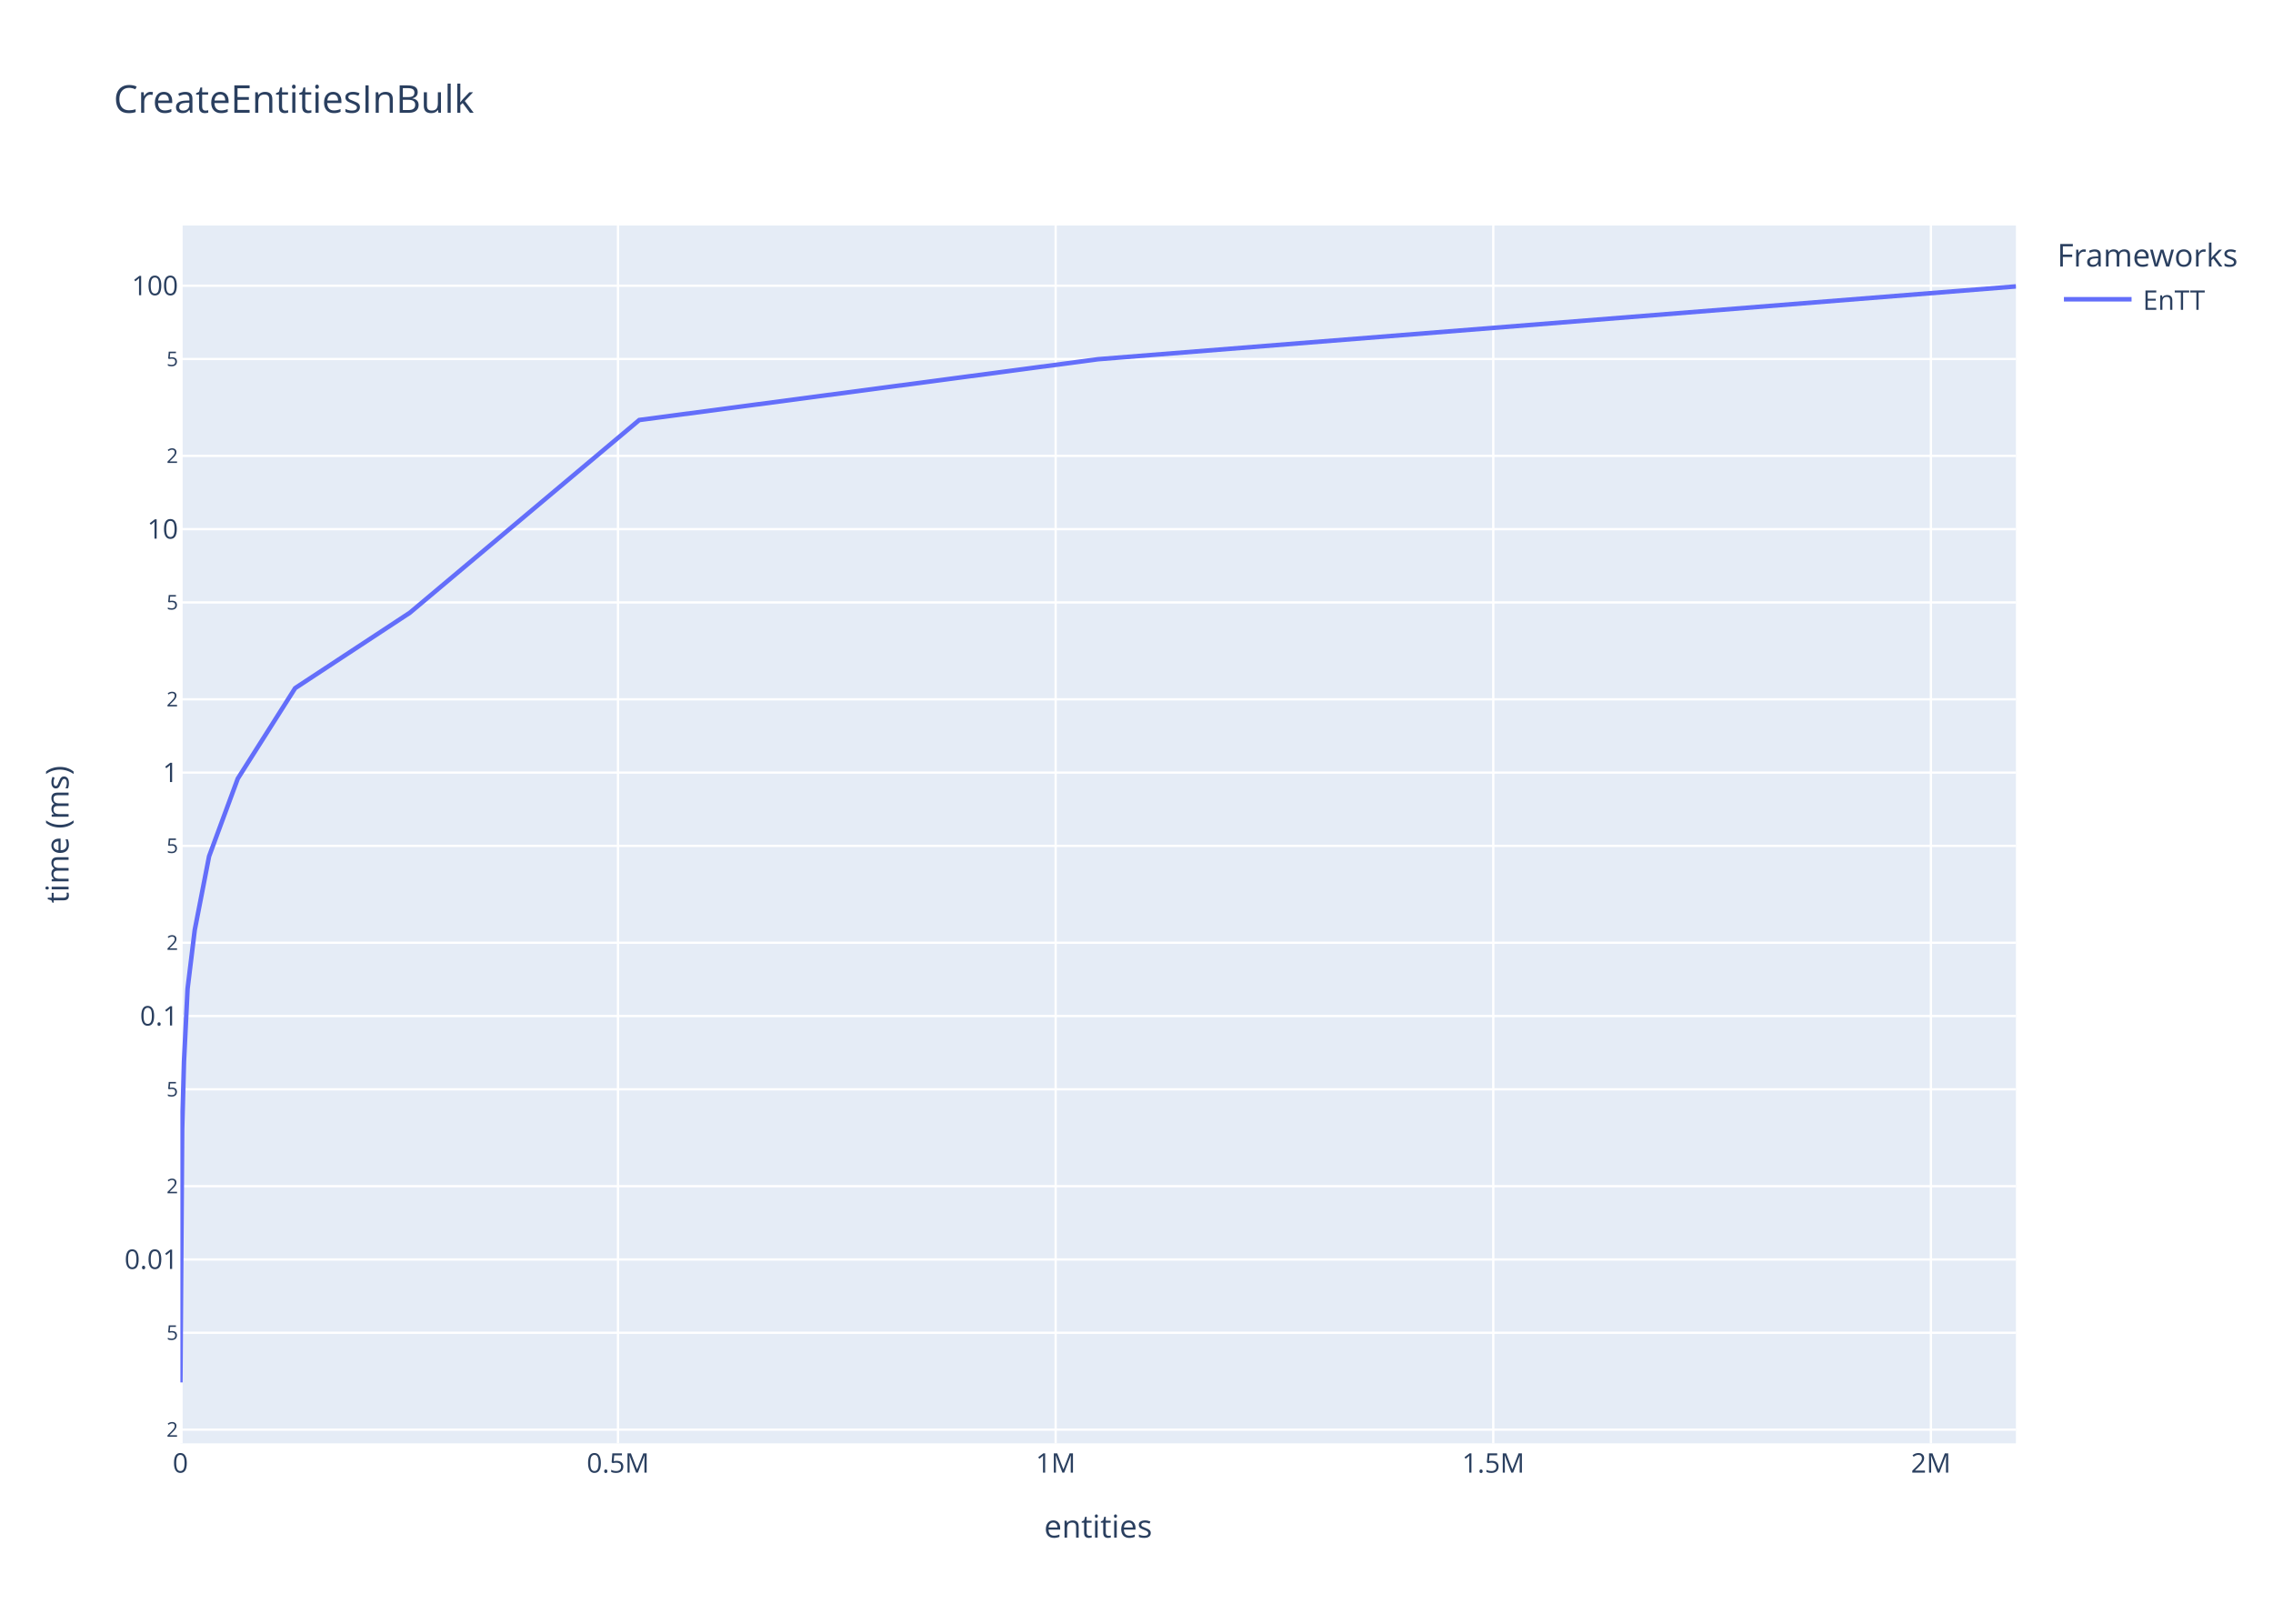
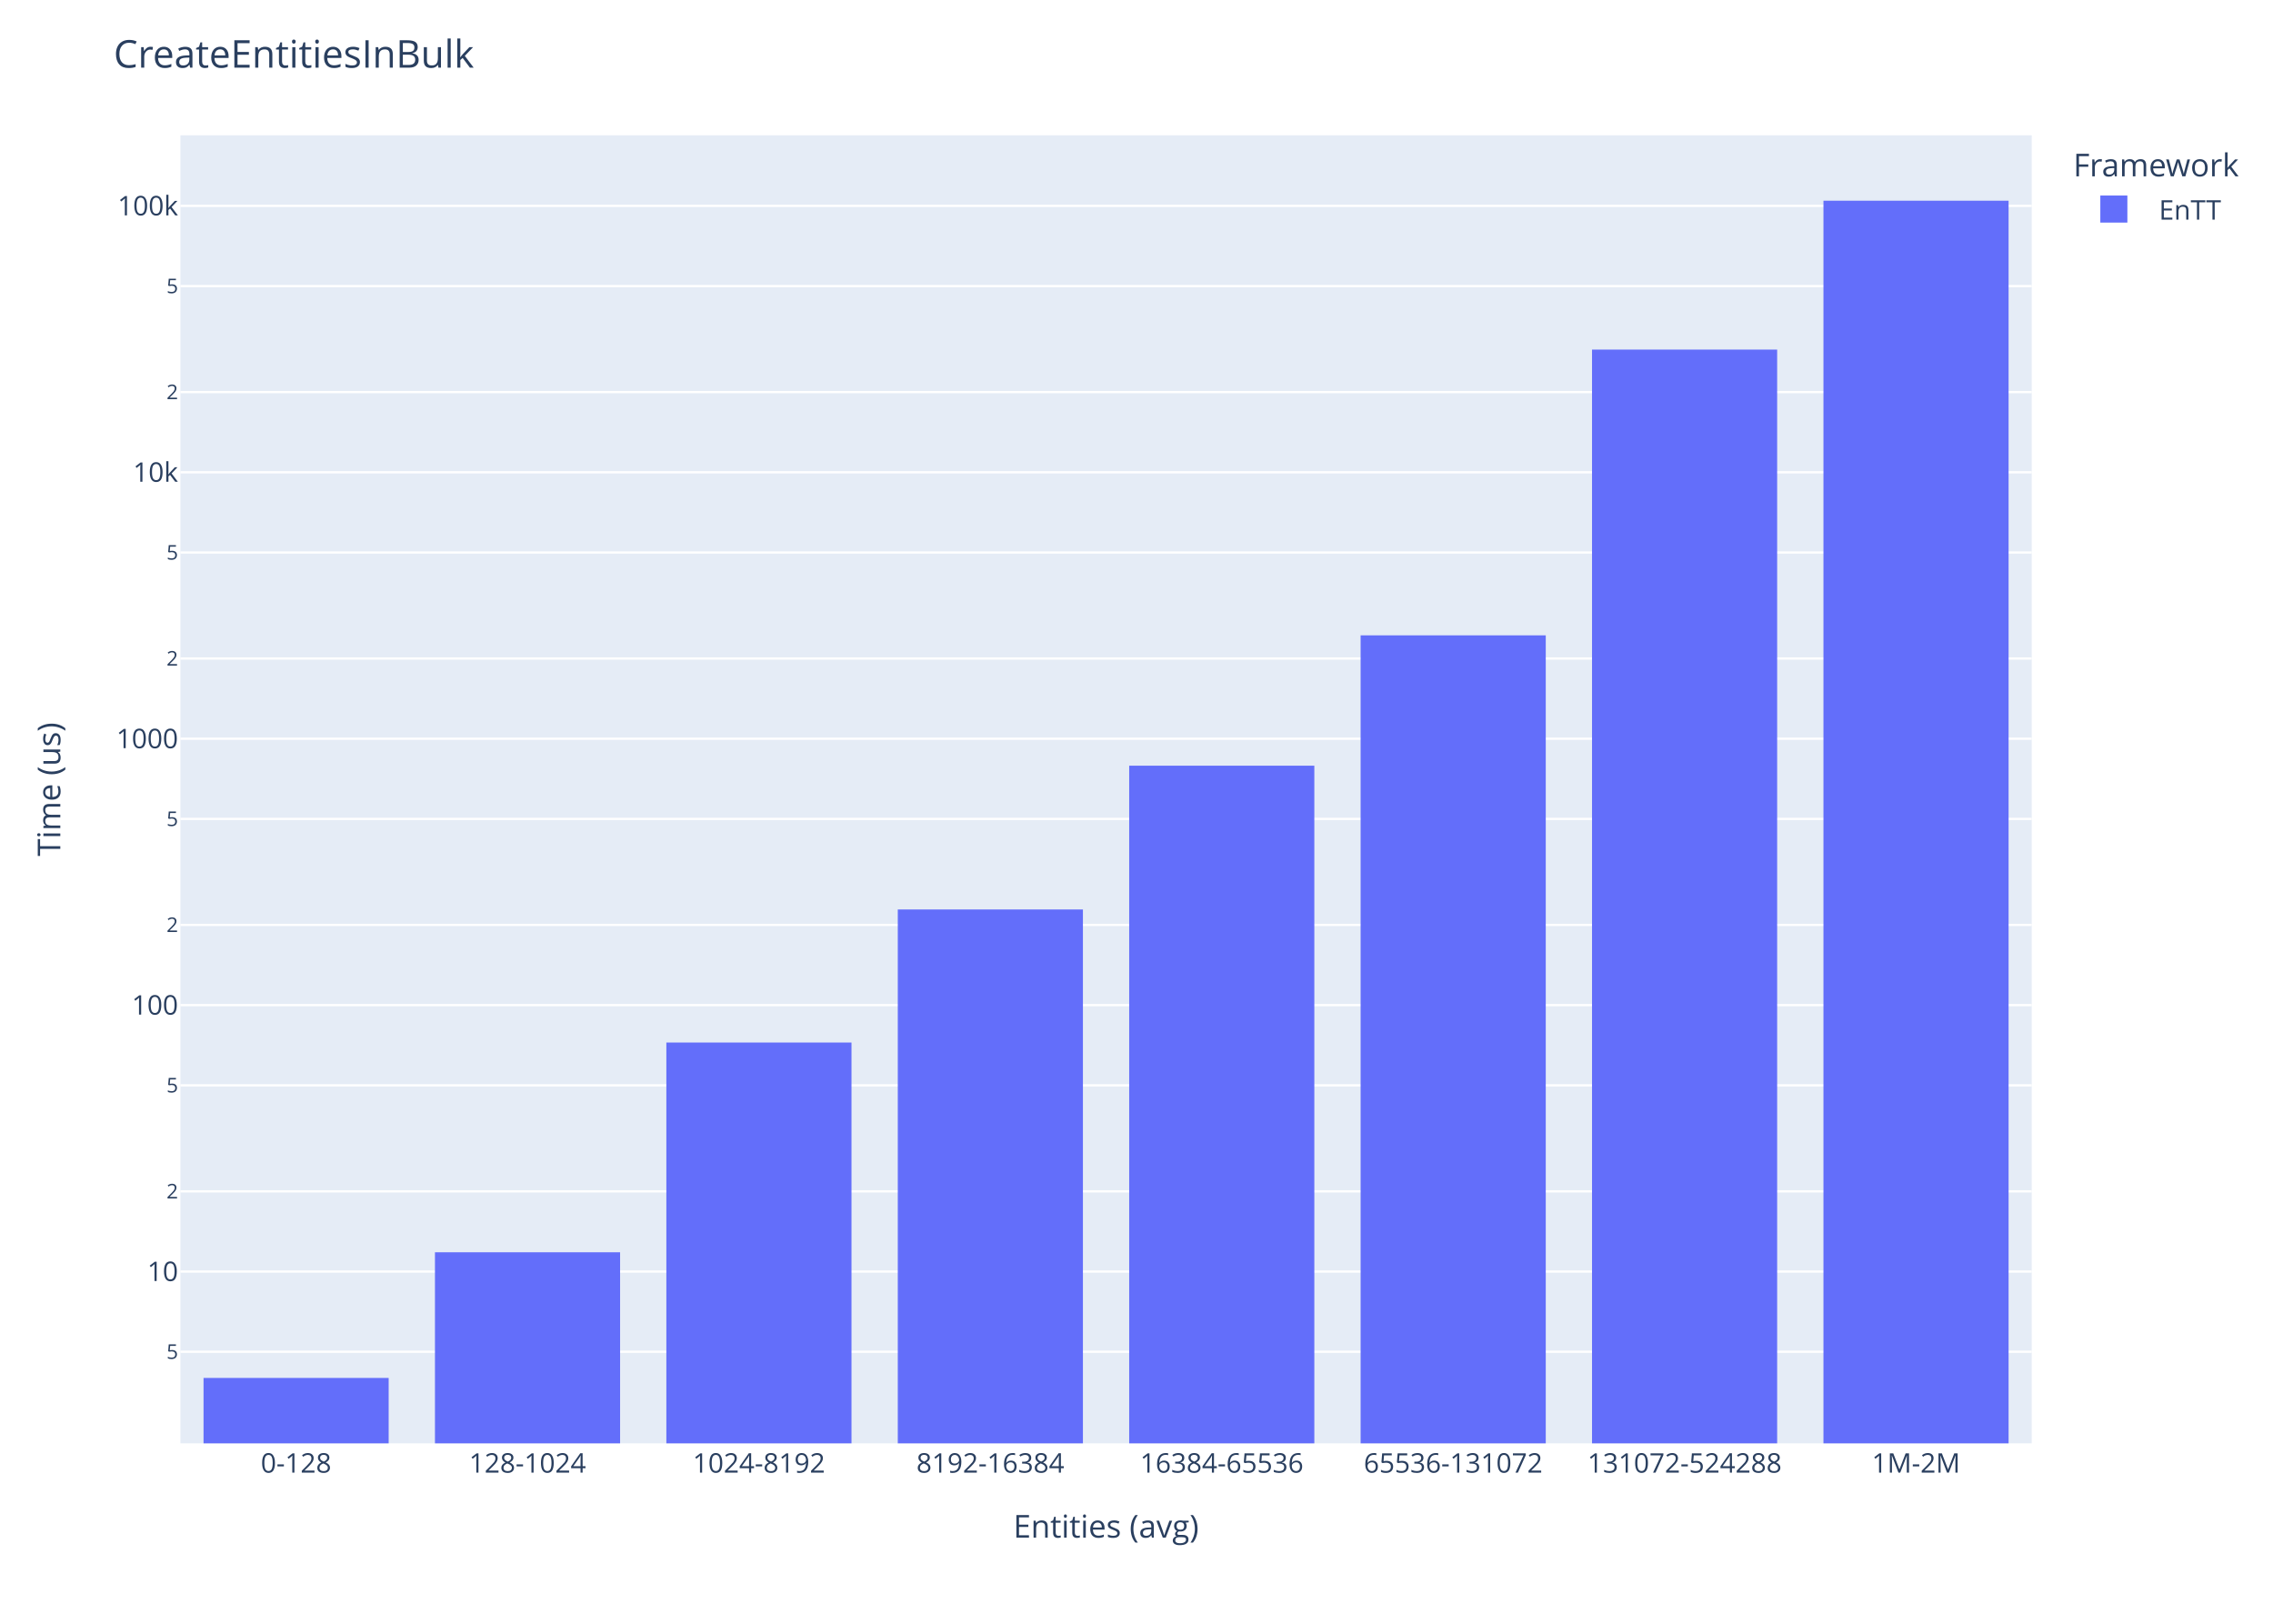
<svg xmlns="http://www.w3.org/2000/svg" class="main-svg" width="1008" height="720" style="" viewBox="0 0 1008 720">
  <rect x="0" y="0" width="1008" height="720" style="fill: rgb(255, 255, 255); fill-opacity: 1;" />
-   <defs id="defs-64db71">
+   <defs id="defs-d5a64e">
    <g class="clips">
-       <clipPath id="clip64db71xyplot" class="plotclip">
-         <rect width="814" height="540" />
-       </clipPath>
-       <clipPath class="axesclip" id="clip64db71x">
-         <rect x="80" y="0" width="814" height="720" />
-       </clipPath>
-       <clipPath class="axesclip" id="clip64db71y">
-         <rect x="0" y="100" width="1008" height="540" />
-       </clipPath>
-       <clipPath class="axesclip" id="clip64db71xy">
-         <rect x="80" y="100" width="814" height="540" />
+       <clipPath id="clipd5a64exyplot" class="plotclip">
+         <rect width="821" height="580" />
+       </clipPath>
+       <clipPath class="axesclip" id="clipd5a64ex">
+         <rect x="80" y="0" width="821" height="720" />
+       </clipPath>
+       <clipPath class="axesclip" id="clipd5a64ey">
+         <rect x="0" y="60" width="1008" height="580" />
+       </clipPath>
+       <clipPath class="axesclip" id="clipd5a64exy">
+         <rect x="80" y="60" width="821" height="580" />
      </clipPath>
    </g>
    <g class="gradients" />
    <g class="patterns" />
  </defs>
  <g class="bglayer">
-     <rect class="bg" x="80" y="100" width="814" height="540" style="fill: rgb(229, 236, 246); fill-opacity: 1; stroke-width: 0;" />
+     <rect class="bg" x="80" y="60" width="821" height="580" style="fill: rgb(229, 236, 246); fill-opacity: 1; stroke-width: 0;" />
  </g>
  <g class="layer-below">
    <g class="imagelayer" />
    <g class="shapelayer" />
  </g>
  <g class="cartesianlayer">
    <g class="subplot xy">
      <g class="layer-subplot">
        <g class="shapelayer" />
        <g class="imagelayer" />
      </g>
      <g class="minor-gridlayer">
        <g class="x" />
        <g class="y" />
      </g>
      <g class="gridlayer">
-         <g class="x">
-           <path class="xgrid crisp" transform="translate(274.07,0)" d="M0,100v540" style="stroke: rgb(255, 255, 255); stroke-opacity: 1; stroke-width: 1px;" />
-           <path class="xgrid crisp" transform="translate(468.15,0)" d="M0,100v540" style="stroke: rgb(255, 255, 255); stroke-opacity: 1; stroke-width: 1px;" />
-           <path class="xgrid crisp" transform="translate(662.22,0)" d="M0,100v540" style="stroke: rgb(255, 255, 255); stroke-opacity: 1; stroke-width: 1px;" />
-           <path class="xgrid crisp" transform="translate(856.29,0)" d="M0,100v540" style="stroke: rgb(255, 255, 255); stroke-opacity: 1; stroke-width: 1px;" />
-         </g>
+         <g class="x" />
        <g class="y">
-           <path class="ygrid crisp" transform="translate(0,633.92)" d="M80,0h814" style="stroke: rgb(255, 255, 255); stroke-opacity: 1; stroke-width: 1px;" />
-           <path class="ygrid crisp" transform="translate(0,590.97)" d="M80,0h814" style="stroke: rgb(255, 255, 255); stroke-opacity: 1; stroke-width: 1px;" />
-           <path class="ygrid crisp" transform="translate(0,558.47)" d="M80,0h814" style="stroke: rgb(255, 255, 255); stroke-opacity: 1; stroke-width: 1px;" />
-           <path class="ygrid crisp" transform="translate(0,525.98)" d="M80,0h814" style="stroke: rgb(255, 255, 255); stroke-opacity: 1; stroke-width: 1px;" />
-           <path class="ygrid crisp" transform="translate(0,483.02)" d="M80,0h814" style="stroke: rgb(255, 255, 255); stroke-opacity: 1; stroke-width: 1px;" />
-           <path class="ygrid crisp" transform="translate(0,450.53)" d="M80,0h814" style="stroke: rgb(255, 255, 255); stroke-opacity: 1; stroke-width: 1px;" />
-           <path class="ygrid crisp" transform="translate(0,418.03)" d="M80,0h814" style="stroke: rgb(255, 255, 255); stroke-opacity: 1; stroke-width: 1px;" />
-           <path class="ygrid crisp" transform="translate(0,375.08)" d="M80,0h814" style="stroke: rgb(255, 255, 255); stroke-opacity: 1; stroke-width: 1px;" />
-           <path class="ygrid crisp" transform="translate(0,342.58)" d="M80,0h814" style="stroke: rgb(255, 255, 255); stroke-opacity: 1; stroke-width: 1px;" />
-           <path class="ygrid crisp" transform="translate(0,310.09)" d="M80,0h814" style="stroke: rgb(255, 255, 255); stroke-opacity: 1; stroke-width: 1px;" />
-           <path class="ygrid crisp" transform="translate(0,267.13)" d="M80,0h814" style="stroke: rgb(255, 255, 255); stroke-opacity: 1; stroke-width: 1px;" />
-           <path class="ygrid crisp" transform="translate(0,234.64)" d="M80,0h814" style="stroke: rgb(255, 255, 255); stroke-opacity: 1; stroke-width: 1px;" />
-           <path class="ygrid crisp" transform="translate(0,202.14)" d="M80,0h814" style="stroke: rgb(255, 255, 255); stroke-opacity: 1; stroke-width: 1px;" />
-           <path class="ygrid crisp" transform="translate(0,159.19)" d="M80,0h814" style="stroke: rgb(255, 255, 255); stroke-opacity: 1; stroke-width: 1px;" />
-           <path class="ygrid crisp" transform="translate(0,126.7)" d="M80,0h814" style="stroke: rgb(255, 255, 255); stroke-opacity: 1; stroke-width: 1px;" />
-         </g>
-       </g>
-       <g class="zerolinelayer">
-         <path class="xzl zl crisp" transform="translate(80,0)" d="M0,100v540" style="stroke: rgb(255, 255, 255); stroke-opacity: 1; stroke-width: 2px;" />
-       </g>
+           <path class="ygrid crisp" transform="translate(0,599.39)" d="M80,0h821" style="stroke: rgb(255, 255, 255); stroke-opacity: 1; stroke-width: 1px;" />
+           <path class="ygrid crisp" transform="translate(0,563.83)" d="M80,0h821" style="stroke: rgb(255, 255, 255); stroke-opacity: 1; stroke-width: 1px;" />
+           <path class="ygrid crisp" transform="translate(0,528.27)" d="M80,0h821" style="stroke: rgb(255, 255, 255); stroke-opacity: 1; stroke-width: 1px;" />
+           <path class="ygrid crisp" transform="translate(0,481.26)" d="M80,0h821" style="stroke: rgb(255, 255, 255); stroke-opacity: 1; stroke-width: 1px;" />
+           <path class="ygrid crisp" transform="translate(0,445.69)" d="M80,0h821" style="stroke: rgb(255, 255, 255); stroke-opacity: 1; stroke-width: 1px;" />
+           <path class="ygrid crisp" transform="translate(0,410.13)" d="M80,0h821" style="stroke: rgb(255, 255, 255); stroke-opacity: 1; stroke-width: 1px;" />
+           <path class="ygrid crisp" transform="translate(0,363.12)" d="M80,0h821" style="stroke: rgb(255, 255, 255); stroke-opacity: 1; stroke-width: 1px;" />
+           <path class="ygrid crisp" transform="translate(0,327.56)" d="M80,0h821" style="stroke: rgb(255, 255, 255); stroke-opacity: 1; stroke-width: 1px;" />
+           <path class="ygrid crisp" transform="translate(0,292)" d="M80,0h821" style="stroke: rgb(255, 255, 255); stroke-opacity: 1; stroke-width: 1px;" />
+           <path class="ygrid crisp" transform="translate(0,244.99)" d="M80,0h821" style="stroke: rgb(255, 255, 255); stroke-opacity: 1; stroke-width: 1px;" />
+           <path class="ygrid crisp" transform="translate(0,209.42)" d="M80,0h821" style="stroke: rgb(255, 255, 255); stroke-opacity: 1; stroke-width: 1px;" />
+           <path class="ygrid crisp" transform="translate(0,173.86)" d="M80,0h821" style="stroke: rgb(255, 255, 255); stroke-opacity: 1; stroke-width: 1px;" />
+           <path class="ygrid crisp" transform="translate(0,126.85)" d="M80,0h821" style="stroke: rgb(255, 255, 255); stroke-opacity: 1; stroke-width: 1px;" />
+           <path class="ygrid crisp" transform="translate(0,91.29)" d="M80,0h821" style="stroke: rgb(255, 255, 255); stroke-opacity: 1; stroke-width: 1px;" />
+         </g>
+       </g>
+       <g class="zerolinelayer" />
      <path class="xlines-below" />
      <path class="ylines-below" />
      <g class="overlines-below" />
      <g class="xaxislayer-below" />
      <g class="yaxislayer-below" />
      <g class="overaxes-below" />
-       <g class="plot" transform="translate(80,100)" clip-path="url(#clip64db71xyplot)">
-         <g class="scatterlayer mlayer">
-           <g class="trace scatter trace501ec1" style="stroke-miterlimit: 2; opacity: 1;">
-             <g class="fills" />
-             <g class="errorbars" />
-             <g class="lines">
-               <path class="js-line" d="M0,513L0.79,400.64L1.59,370.78L3.18,338.44L6.36,312.38L12.72,279.72L25.44,245.26L50.88,205.14L101.75,171.7L203.5,86.24L407,59.28L814,27" style="vector-effect: non-scaling-stroke; fill: none; stroke: rgb(99, 110, 250); stroke-opacity: 1; stroke-width: 2px; opacity: 1;" />
+       <g class="plot" transform="translate(80,60)" clip-path="url(#clipd5a64exyplot)">
+         <g class="barlayer mlayer">
+           <g class="trace bars" style="opacity: 1;">
+             <g class="points">
+               <g class="point">
+                 <path d="M10.26,6090V551H92.36V6090Z" style="vector-effect: non-scaling-stroke; opacity: 1; stroke-width: 0px; fill: rgb(99, 110, 250); fill-opacity: 1;" />
+               </g>
+               <g class="point">
+                 <path d="M112.89,6090V495.3H194.99V6090Z" style="vector-effect: non-scaling-stroke; opacity: 1; stroke-width: 0px; fill: rgb(99, 110, 250); fill-opacity: 1;" />
+               </g>
+               <g class="point">
+                 <path d="M215.51,6090V402.28H297.61V6090Z" style="vector-effect: non-scaling-stroke; opacity: 1; stroke-width: 0px; fill: rgb(99, 110, 250); fill-opacity: 1;" />
+               </g>
+               <g class="point">
+                 <path d="M318.14,6090V343.27H400.24V6090Z" style="vector-effect: non-scaling-stroke; opacity: 1; stroke-width: 0px; fill: rgb(99, 110, 250); fill-opacity: 1;" />
+               </g>
+               <g class="point">
+                 <path d="M420.76,6090V279.53H502.86V6090Z" style="vector-effect: non-scaling-stroke; opacity: 1; stroke-width: 0px; fill: rgb(99, 110, 250); fill-opacity: 1;" />
+               </g>
+               <g class="point">
+                 <path d="M523.39,6090V221.72H605.49V6090Z" style="vector-effect: non-scaling-stroke; opacity: 1; stroke-width: 0px; fill: rgb(99, 110, 250); fill-opacity: 1;" />
+               </g>
+               <g class="point">
+                 <path d="M626.01,6090V95.01H708.11V6090Z" style="vector-effect: non-scaling-stroke; opacity: 1; stroke-width: 0px; fill: rgb(99, 110, 250); fill-opacity: 1;" />
+               </g>
+               <g class="point">
+                 <path d="M728.64,6090V29H810.74V6090Z" style="vector-effect: non-scaling-stroke; opacity: 1; stroke-width: 0px; fill: rgb(99, 110, 250); fill-opacity: 1;" />
+               </g>
            </g>
-             <g class="points" />
-             <g class="text" />
          </g>
        </g>
      </g>
      <g class="overplot" />
      <path class="xlines-above crisp" d="M0,0" style="fill: none;" />
      <path class="ylines-above crisp" d="M0,0" style="fill: none;" />
      <g class="overlines-above" />
      <g class="xaxislayer-above">
        <g class="xtick">
-           <text text-anchor="middle" x="0" y="653" transform="translate(80,0)" style="font-family: 'Open Sans', verdana, arial, sans-serif; font-size: 12px; fill: rgb(42, 63, 95); fill-opacity: 1; white-space: pre; opacity: 1;">0</text>
-         </g>
-         <g class="xtick">
-           <text text-anchor="middle" x="0" y="653" style="font-family: 'Open Sans', verdana, arial, sans-serif; font-size: 12px; fill: rgb(42, 63, 95); fill-opacity: 1; white-space: pre; opacity: 1;" transform="translate(274.07,0)">0.5M</text>
-         </g>
-         <g class="xtick">
-           <text text-anchor="middle" x="0" y="653" style="font-family: 'Open Sans', verdana, arial, sans-serif; font-size: 12px; fill: rgb(42, 63, 95); fill-opacity: 1; white-space: pre; opacity: 1;" transform="translate(468.15,0)">1M</text>
-         </g>
-         <g class="xtick">
-           <text text-anchor="middle" x="0" y="653" style="font-family: 'Open Sans', verdana, arial, sans-serif; font-size: 12px; fill: rgb(42, 63, 95); fill-opacity: 1; white-space: pre; opacity: 1;" transform="translate(662.22,0)">1.5M</text>
-         </g>
-         <g class="xtick">
-           <text text-anchor="middle" x="0" y="653" style="font-family: 'Open Sans', verdana, arial, sans-serif; font-size: 12px; fill: rgb(42, 63, 95); fill-opacity: 1; white-space: pre; opacity: 1;" transform="translate(856.29,0)">2M</text>
+           <text text-anchor="middle" x="0" y="653" transform="translate(131.31,0)" style="font-family: 'Open Sans', verdana, arial, sans-serif; font-size: 12px; fill: rgb(42, 63, 95); fill-opacity: 1; white-space: pre; opacity: 1;">0-128</text>
+         </g>
+         <g class="xtick">
+           <text text-anchor="middle" x="0" y="653" transform="translate(233.94,0)" style="font-family: 'Open Sans', verdana, arial, sans-serif; font-size: 12px; fill: rgb(42, 63, 95); fill-opacity: 1; white-space: pre; opacity: 1;">128-1024</text>
+         </g>
+         <g class="xtick">
+           <text text-anchor="middle" x="0" y="653" transform="translate(336.56,0)" style="font-family: 'Open Sans', verdana, arial, sans-serif; font-size: 12px; fill: rgb(42, 63, 95); fill-opacity: 1; white-space: pre; opacity: 1;">1024-8192</text>
+         </g>
+         <g class="xtick">
+           <text text-anchor="middle" x="0" y="653" transform="translate(439.19,0)" style="font-family: 'Open Sans', verdana, arial, sans-serif; font-size: 12px; fill: rgb(42, 63, 95); fill-opacity: 1; white-space: pre; opacity: 1;">8192-16384</text>
+         </g>
+         <g class="xtick">
+           <text text-anchor="middle" x="0" y="653" transform="translate(541.81,0)" style="font-family: 'Open Sans', verdana, arial, sans-serif; font-size: 12px; fill: rgb(42, 63, 95); fill-opacity: 1; white-space: pre; opacity: 1;">16384-65536</text>
+         </g>
+         <g class="xtick">
+           <text text-anchor="middle" x="0" y="653" transform="translate(644.44,0)" style="font-family: 'Open Sans', verdana, arial, sans-serif; font-size: 12px; fill: rgb(42, 63, 95); fill-opacity: 1; white-space: pre; opacity: 1;">65536-131072</text>
+         </g>
+         <g class="xtick">
+           <text text-anchor="middle" x="0" y="653" transform="translate(747.06,0)" style="font-family: 'Open Sans', verdana, arial, sans-serif; font-size: 12px; fill: rgb(42, 63, 95); fill-opacity: 1; white-space: pre; opacity: 1;">131072-524288</text>
+         </g>
+         <g class="xtick">
+           <text text-anchor="middle" x="0" y="653" transform="translate(849.69,0)" style="font-family: 'Open Sans', verdana, arial, sans-serif; font-size: 12px; fill: rgb(42, 63, 95); fill-opacity: 1; white-space: pre; opacity: 1;">1M-2M</text>
        </g>
      </g>
      <g class="yaxislayer-above">
        <g class="ytick">
-           <text text-anchor="end" x="79" y="3.15" transform="translate(0,633.92)" style="font-family: 'Open Sans', verdana, arial, sans-serif; font-size: 9px; fill: rgb(42, 63, 95); fill-opacity: 1; white-space: pre; opacity: 1;">2</text>
-         </g>
-         <g class="ytick">
-           <text text-anchor="end" x="79" y="3.15" style="font-family: 'Open Sans', verdana, arial, sans-serif; font-size: 9px; fill: rgb(42, 63, 95); fill-opacity: 1; white-space: pre; opacity: 1;" transform="translate(0,590.97)">5</text>
-         </g>
-         <g class="ytick">
-           <text text-anchor="end" x="79" y="4.2" style="font-family: 'Open Sans', verdana, arial, sans-serif; font-size: 12px; fill: rgb(42, 63, 95); fill-opacity: 1; white-space: pre; opacity: 1;" transform="translate(0,558.47)">0.01</text>
-         </g>
-         <g class="ytick">
-           <text text-anchor="end" x="79" y="3.15" style="font-family: 'Open Sans', verdana, arial, sans-serif; font-size: 9px; fill: rgb(42, 63, 95); fill-opacity: 1; white-space: pre; opacity: 1;" transform="translate(0,525.98)">2</text>
-         </g>
-         <g class="ytick">
-           <text text-anchor="end" x="79" y="3.15" style="font-family: 'Open Sans', verdana, arial, sans-serif; font-size: 9px; fill: rgb(42, 63, 95); fill-opacity: 1; white-space: pre; opacity: 1;" transform="translate(0,483.02)">5</text>
-         </g>
-         <g class="ytick">
-           <text text-anchor="end" x="79" y="4.2" style="font-family: 'Open Sans', verdana, arial, sans-serif; font-size: 12px; fill: rgb(42, 63, 95); fill-opacity: 1; white-space: pre; opacity: 1;" transform="translate(0,450.53)">0.1</text>
-         </g>
-         <g class="ytick">
-           <text text-anchor="end" x="79" y="3.15" style="font-family: 'Open Sans', verdana, arial, sans-serif; font-size: 9px; fill: rgb(42, 63, 95); fill-opacity: 1; white-space: pre; opacity: 1;" transform="translate(0,418.03)">2</text>
-         </g>
-         <g class="ytick">
-           <text text-anchor="end" x="79" y="3.15" style="font-family: 'Open Sans', verdana, arial, sans-serif; font-size: 9px; fill: rgb(42, 63, 95); fill-opacity: 1; white-space: pre; opacity: 1;" transform="translate(0,375.08)">5</text>
-         </g>
-         <g class="ytick">
-           <text text-anchor="end" x="79" y="4.2" style="font-family: 'Open Sans', verdana, arial, sans-serif; font-size: 12px; fill: rgb(42, 63, 95); fill-opacity: 1; white-space: pre; opacity: 1;" transform="translate(0,342.58)">1</text>
-         </g>
-         <g class="ytick">
-           <text text-anchor="end" x="79" y="3.15" style="font-family: 'Open Sans', verdana, arial, sans-serif; font-size: 9px; fill: rgb(42, 63, 95); fill-opacity: 1; white-space: pre; opacity: 1;" transform="translate(0,310.09)">2</text>
-         </g>
-         <g class="ytick">
-           <text text-anchor="end" x="79" y="3.15" style="font-family: 'Open Sans', verdana, arial, sans-serif; font-size: 9px; fill: rgb(42, 63, 95); fill-opacity: 1; white-space: pre; opacity: 1;" transform="translate(0,267.13)">5</text>
-         </g>
-         <g class="ytick">
-           <text text-anchor="end" x="79" y="4.2" style="font-family: 'Open Sans', verdana, arial, sans-serif; font-size: 12px; fill: rgb(42, 63, 95); fill-opacity: 1; white-space: pre; opacity: 1;" transform="translate(0,234.64)">10</text>
-         </g>
-         <g class="ytick">
-           <text text-anchor="end" x="79" y="3.15" style="font-family: 'Open Sans', verdana, arial, sans-serif; font-size: 9px; fill: rgb(42, 63, 95); fill-opacity: 1; white-space: pre; opacity: 1;" transform="translate(0,202.14)">2</text>
-         </g>
-         <g class="ytick">
-           <text text-anchor="end" x="79" y="3.15" style="font-family: 'Open Sans', verdana, arial, sans-serif; font-size: 9px; fill: rgb(42, 63, 95); fill-opacity: 1; white-space: pre; opacity: 1;" transform="translate(0,159.19)">5</text>
-         </g>
-         <g class="ytick">
-           <text text-anchor="end" x="79" y="4.2" style="font-family: 'Open Sans', verdana, arial, sans-serif; font-size: 12px; fill: rgb(42, 63, 95); fill-opacity: 1; white-space: pre; opacity: 1;" transform="translate(0,126.7)">100</text>
+           <text text-anchor="end" x="79" y="3.15" transform="translate(0,599.39)" style="font-family: 'Open Sans', verdana, arial, sans-serif; font-size: 9px; fill: rgb(42, 63, 95); fill-opacity: 1; white-space: pre; opacity: 1;">5</text>
+         </g>
+         <g class="ytick">
+           <text text-anchor="end" x="79" y="4.2" style="font-family: 'Open Sans', verdana, arial, sans-serif; font-size: 12px; fill: rgb(42, 63, 95); fill-opacity: 1; white-space: pre; opacity: 1;" transform="translate(0,563.83)">10</text>
+         </g>
+         <g class="ytick">
+           <text text-anchor="end" x="79" y="3.15" style="font-family: 'Open Sans', verdana, arial, sans-serif; font-size: 9px; fill: rgb(42, 63, 95); fill-opacity: 1; white-space: pre; opacity: 1;" transform="translate(0,528.27)">2</text>
+         </g>
+         <g class="ytick">
+           <text text-anchor="end" x="79" y="3.15" style="font-family: 'Open Sans', verdana, arial, sans-serif; font-size: 9px; fill: rgb(42, 63, 95); fill-opacity: 1; white-space: pre; opacity: 1;" transform="translate(0,481.26)">5</text>
+         </g>
+         <g class="ytick">
+           <text text-anchor="end" x="79" y="4.2" style="font-family: 'Open Sans', verdana, arial, sans-serif; font-size: 12px; fill: rgb(42, 63, 95); fill-opacity: 1; white-space: pre; opacity: 1;" transform="translate(0,445.69)">100</text>
+         </g>
+         <g class="ytick">
+           <text text-anchor="end" x="79" y="3.15" style="font-family: 'Open Sans', verdana, arial, sans-serif; font-size: 9px; fill: rgb(42, 63, 95); fill-opacity: 1; white-space: pre; opacity: 1;" transform="translate(0,410.13)">2</text>
+         </g>
+         <g class="ytick">
+           <text text-anchor="end" x="79" y="3.15" style="font-family: 'Open Sans', verdana, arial, sans-serif; font-size: 9px; fill: rgb(42, 63, 95); fill-opacity: 1; white-space: pre; opacity: 1;" transform="translate(0,363.12)">5</text>
+         </g>
+         <g class="ytick">
+           <text text-anchor="end" x="79" y="4.2" style="font-family: 'Open Sans', verdana, arial, sans-serif; font-size: 12px; fill: rgb(42, 63, 95); fill-opacity: 1; white-space: pre; opacity: 1;" transform="translate(0,327.56)">1000</text>
+         </g>
+         <g class="ytick">
+           <text text-anchor="end" x="79" y="3.15" style="font-family: 'Open Sans', verdana, arial, sans-serif; font-size: 9px; fill: rgb(42, 63, 95); fill-opacity: 1; white-space: pre; opacity: 1;" transform="translate(0,292)">2</text>
+         </g>
+         <g class="ytick">
+           <text text-anchor="end" x="79" y="3.15" style="font-family: 'Open Sans', verdana, arial, sans-serif; font-size: 9px; fill: rgb(42, 63, 95); fill-opacity: 1; white-space: pre; opacity: 1;" transform="translate(0,244.99)">5</text>
+         </g>
+         <g class="ytick">
+           <text text-anchor="end" x="79" y="4.2" style="font-family: 'Open Sans', verdana, arial, sans-serif; font-size: 12px; fill: rgb(42, 63, 95); fill-opacity: 1; white-space: pre; opacity: 1;" transform="translate(0,209.42)">10k</text>
+         </g>
+         <g class="ytick">
+           <text text-anchor="end" x="79" y="3.15" style="font-family: 'Open Sans', verdana, arial, sans-serif; font-size: 9px; fill: rgb(42, 63, 95); fill-opacity: 1; white-space: pre; opacity: 1;" transform="translate(0,173.86)">2</text>
+         </g>
+         <g class="ytick">
+           <text text-anchor="end" x="79" y="3.15" style="font-family: 'Open Sans', verdana, arial, sans-serif; font-size: 9px; fill: rgb(42, 63, 95); fill-opacity: 1; white-space: pre; opacity: 1;" transform="translate(0,126.85)">5</text>
+         </g>
+         <g class="ytick">
+           <text text-anchor="end" x="79" y="4.2" style="font-family: 'Open Sans', verdana, arial, sans-serif; font-size: 12px; fill: rgb(42, 63, 95); fill-opacity: 1; white-space: pre; opacity: 1;" transform="translate(0,91.29)">100k</text>
        </g>
      </g>
      <g class="overaxes-above" />
    </g>
  </g>
  <g class="polarlayer" />
  <g class="smithlayer" />
  <g class="ternarylayer" />
  <g class="geolayer" />
  <g class="funnelarealayer" />
  <g class="pielayer" />
  <g class="iciclelayer" />
  <g class="treemaplayer" />
  <g class="sunburstlayer" />
  <g class="glimages" />
-   <defs id="topdefs-64db71">
+   <defs id="topdefs-d5a64e">
    <g class="clips" />
-     <clipPath id="legend64db71">
-       <rect width="86" height="48" x="0" y="0" />
+     <clipPath id="legendd5a64e">
+       <rect width="79" height="48" x="0" y="0" />
    </clipPath>
  </defs>
  <g class="layer-above">
    <g class="imagelayer" />
    <g class="shapelayer" />
  </g>
  <g class="infolayer">
-     <g class="legend" pointer-events="all" transform="translate(910.28,100)">
-       <rect class="bg" shape-rendering="crispEdges" width="86" height="48" x="0" y="0" style="stroke: rgb(68, 68, 68); stroke-opacity: 1; fill: rgb(255, 255, 255); fill-opacity: 1; stroke-width: 0px;" />
-       <g class="scrollbox" transform="" clip-path="url(#legend64db71)">
-         <text class="legendtitletext" text-anchor="start" x="2" y="18.2" style="font-family: 'Open Sans', verdana, arial, sans-serif; font-size: 14px; fill: rgb(42, 63, 95); fill-opacity: 1; white-space: pre;">Frameworks</text>
+     <g class="legend" pointer-events="all" transform="translate(917.42,60)">
+       <rect class="bg" shape-rendering="crispEdges" width="79" height="48" x="0" y="0" style="stroke: rgb(68, 68, 68); stroke-opacity: 1; fill: rgb(255, 255, 255); fill-opacity: 1; stroke-width: 0px;" />
+       <g class="scrollbox" transform="" clip-path="url(#legendd5a64e)">
+         <text class="legendtitletext" text-anchor="start" x="2" y="18.2" style="font-family: 'Open Sans', verdana, arial, sans-serif; font-size: 14px; fill: rgb(42, 63, 95); fill-opacity: 1; white-space: pre;">Framework</text>
        <g class="groups" transform="">
          <g class="traces" transform="translate(0,32.7)" style="opacity: 1;">
            <text class="legendtext" text-anchor="start" x="40" y="4.68" style="font-family: 'Open Sans', verdana, arial, sans-serif; font-size: 12px; fill: rgb(42, 63, 95); fill-opacity: 1; white-space: pre;">EnTT</text>
            <g class="layers" style="opacity: 1;">
              <g class="legendfill" />
-               <g class="legendlines">
-                 <path class="js-line" d="M5,0h30" style="fill: none; stroke: rgb(99, 110, 250); stroke-opacity: 1; stroke-width: 2px;" />
-               </g>
+               <g class="legendlines" />
              <g class="legendsymbols">
-                 <g class="legendpoints" />
+                 <g class="legendpoints">
+                   <path class="legendundefined" d="M6,6H-6V-6H6Z" transform="translate(20,0)" style="stroke-width: 0px; fill: rgb(99, 110, 250); fill-opacity: 1;" />
+                 </g>
              </g>
            </g>
            <rect class="legendtoggle" x="0" y="-9.5" width="67.688" height="19" style="fill: rgb(0, 0, 0); fill-opacity: 0;" />
          </g>
        </g>
      </g>
      <rect class="scrollbar" rx="20" ry="3" width="0" height="0" x="0" y="0" style="fill: rgb(128, 139, 164); fill-opacity: 1;" />
    </g>
    <g class="g-gtitle">
-       <text class="gtitle" x="50.4" y="50" text-anchor="start" dy="0em" style="font-family: 'Open Sans', verdana, arial, sans-serif; font-size: 17px; fill: rgb(42, 63, 95); opacity: 1; font-weight: normal; white-space: pre;">CreateEntitiesInBulk</text>
+       <text class="gtitle" x="50.4" y="30" text-anchor="start" dy="0em" style="font-family: 'Open Sans', verdana, arial, sans-serif; font-size: 17px; fill: rgb(42, 63, 95); opacity: 1; font-weight: normal; white-space: pre;">CreateEntitiesInBulk</text>
    </g>
    <g class="g-xtitle">
-       <text class="xtitle" x="487" y="681.8" text-anchor="middle" style="font-family: 'Open Sans', verdana, arial, sans-serif; font-size: 14px; fill: rgb(42, 63, 95); opacity: 1; font-weight: normal; white-space: pre;">entities</text>
+       <text class="xtitle" x="490.5" y="681.8" text-anchor="middle" style="font-family: 'Open Sans', verdana, arial, sans-serif; font-size: 14px; fill: rgb(42, 63, 95); opacity: 1; font-weight: normal; white-space: pre;">Entities (avg)</text>
    </g>
    <g class="g-ytitle">
-       <text class="ytitle" transform="rotate(-90,30.41875,370)" x="30.419" y="370" text-anchor="middle" style="font-family: 'Open Sans', verdana, arial, sans-serif; font-size: 14px; fill: rgb(42, 63, 95); opacity: 1; font-weight: normal; white-space: pre;">time (ms)</text>
+       <text class="ytitle" transform="rotate(-90,26.74688,350)" x="26.747" y="350" text-anchor="middle" style="font-family: 'Open Sans', verdana, arial, sans-serif; font-size: 14px; fill: rgb(42, 63, 95); opacity: 1; font-weight: normal; white-space: pre;">Time (us)</text>
    </g>
  </g>
</svg>
